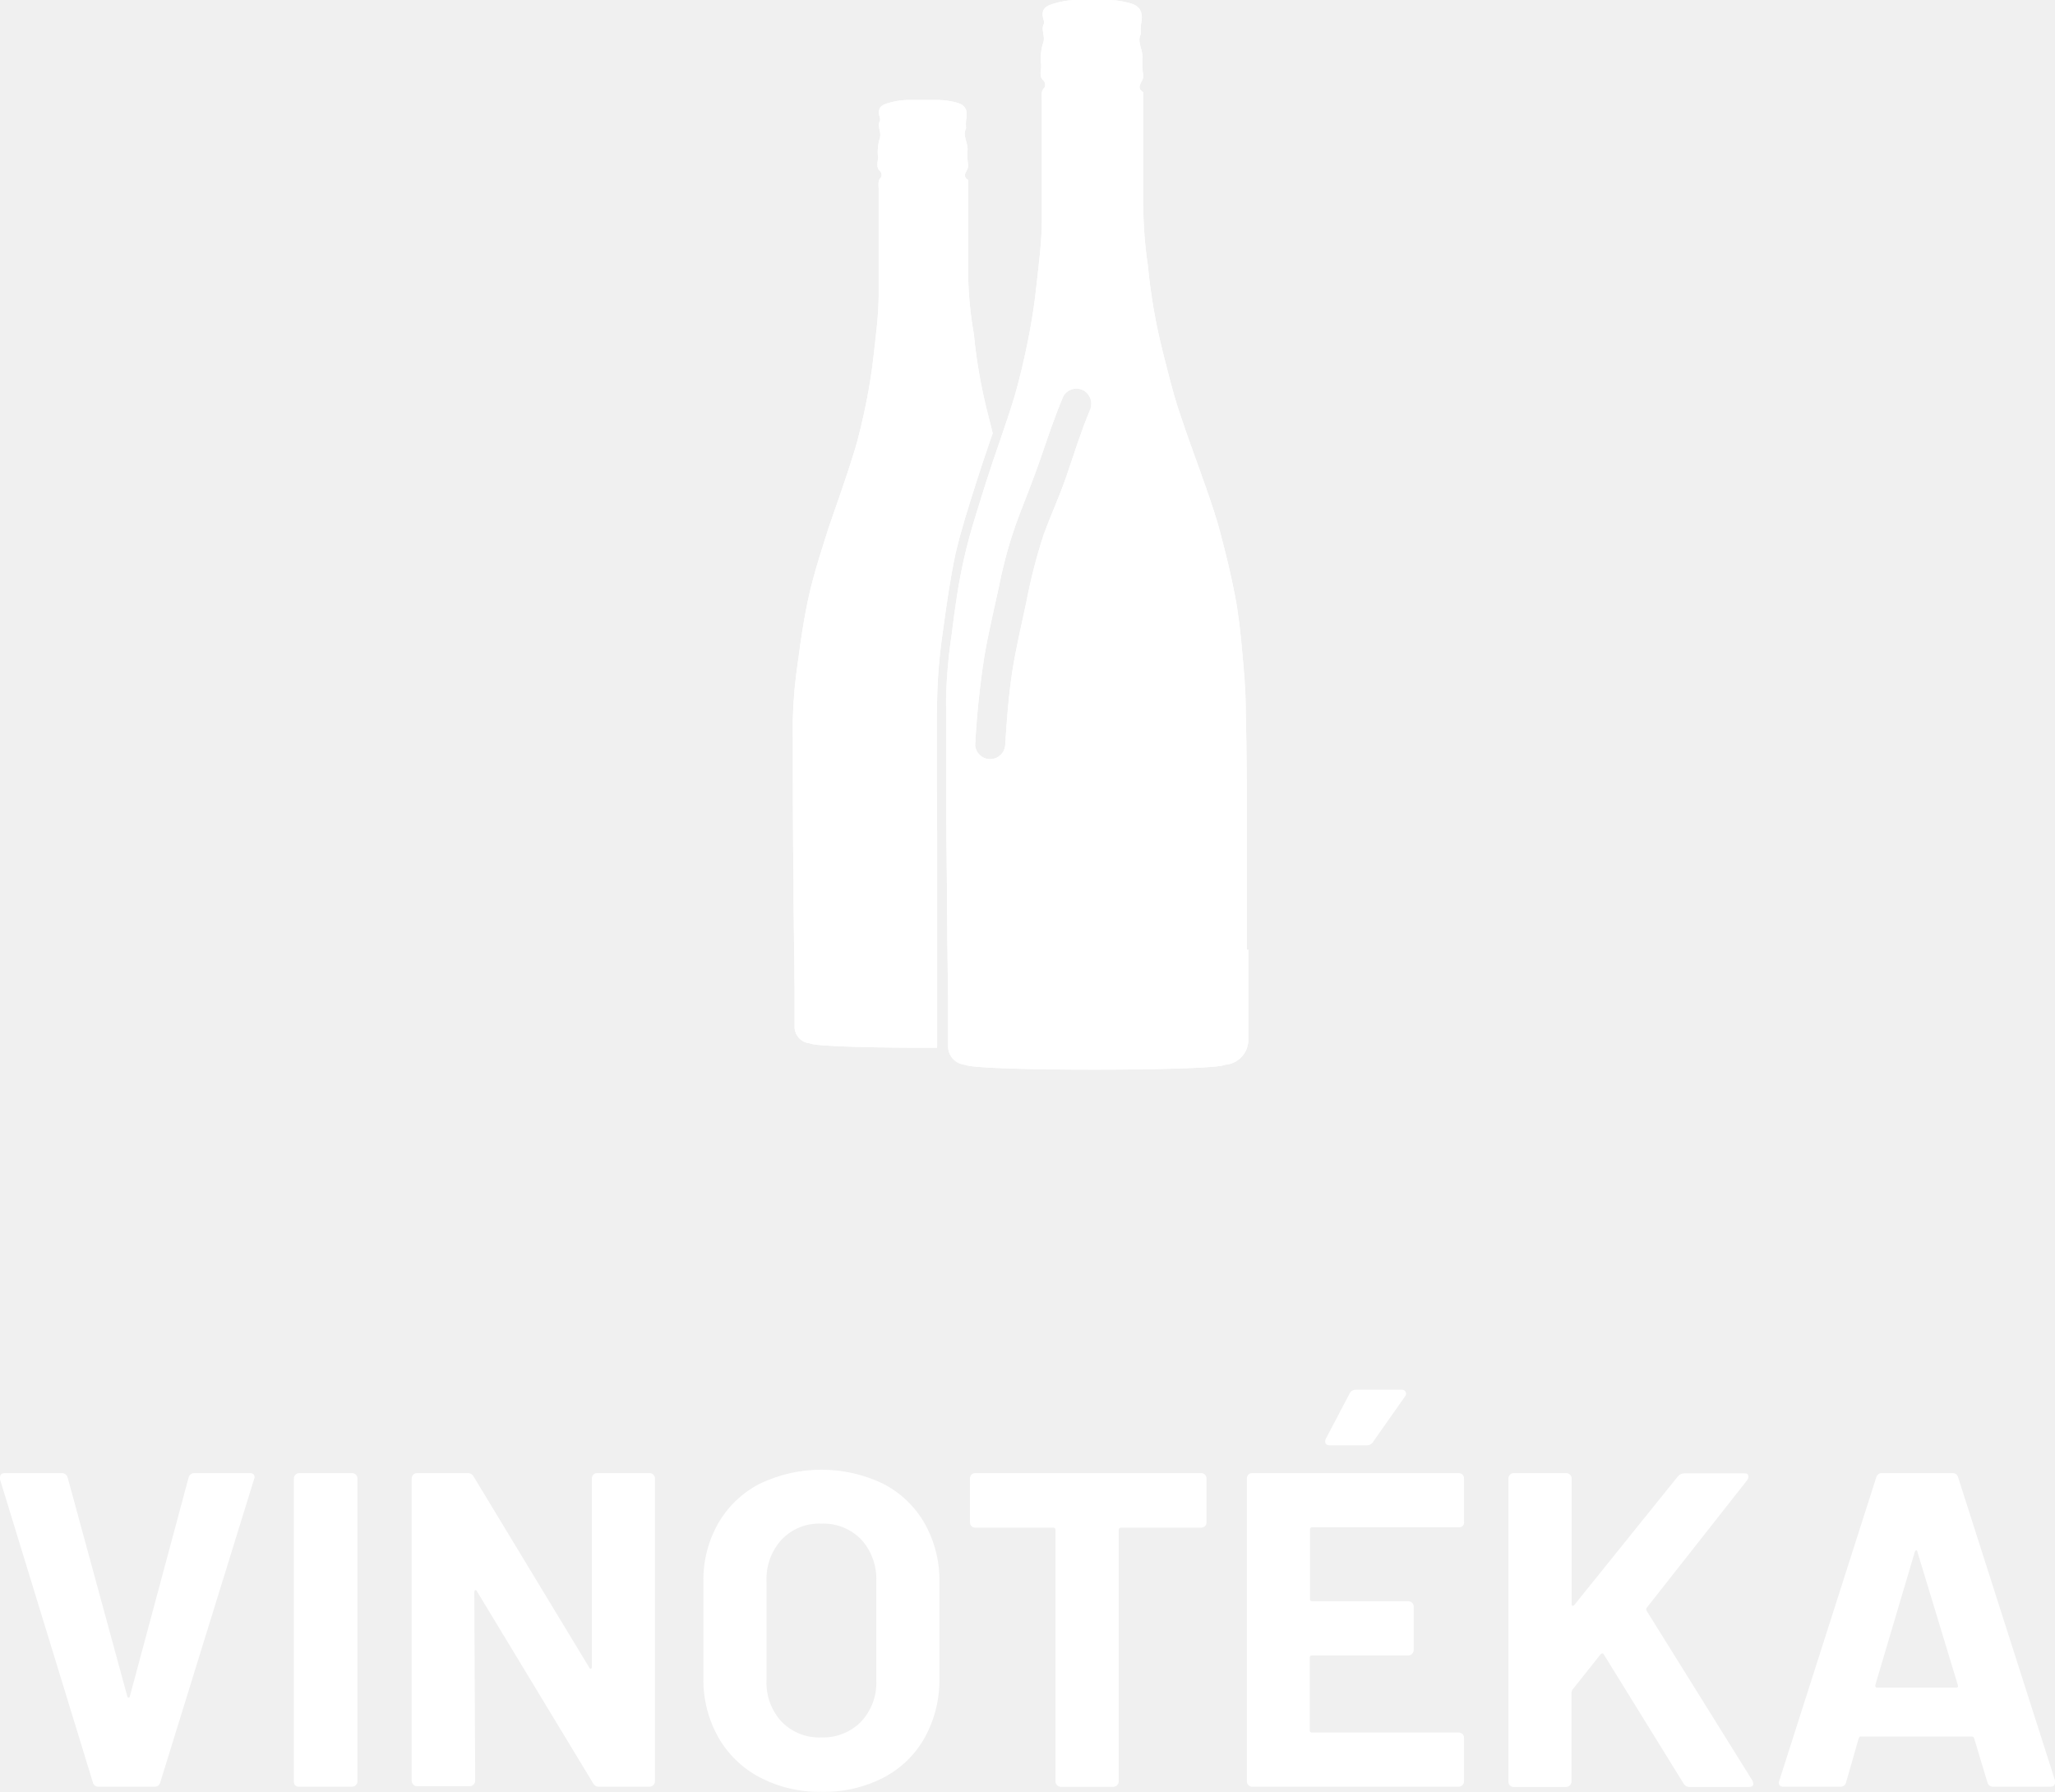
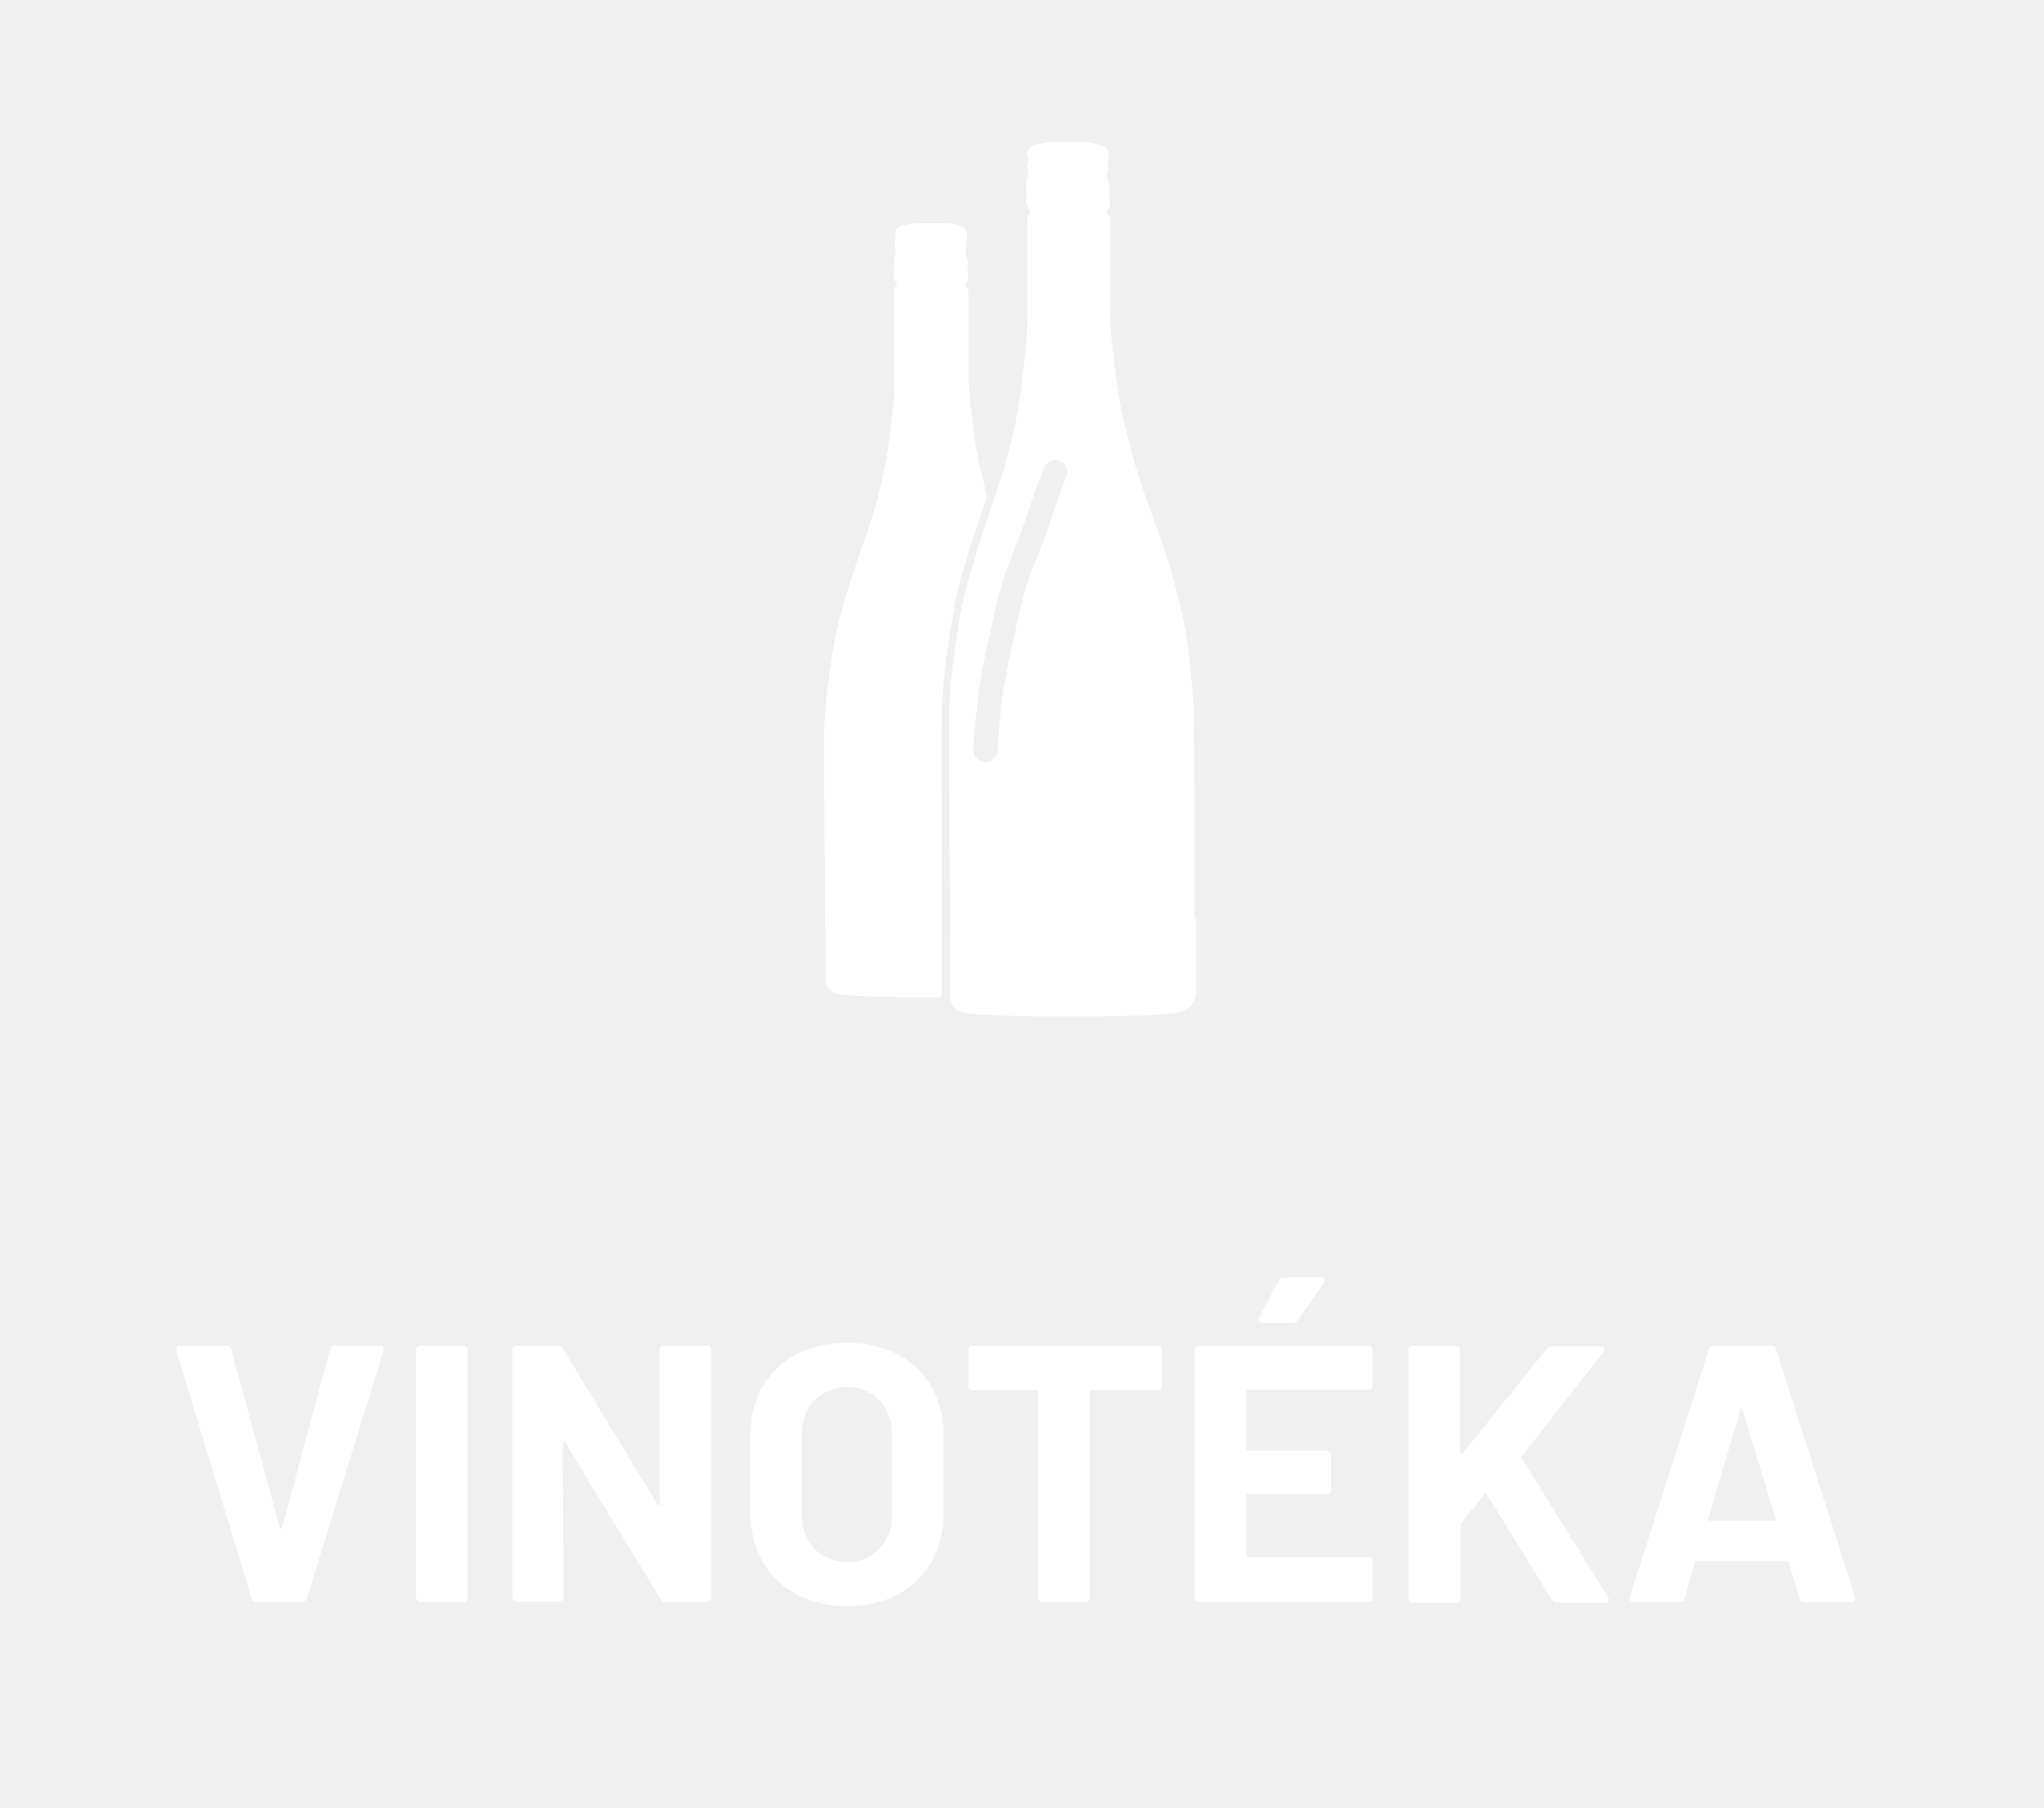
- <svg xmlns="http://www.w3.org/2000/svg" id="Vrstva_1" data-name="Vrstva 1" viewBox="0 0 163.43 142.48">
+ <svg xmlns="http://www.w3.org/2000/svg" id="Vrstva_1" data-name="Vrstva 1" viewBox="0 0 198.95 175.91">
  <defs>
    <style>.cls-1{fill:#fff;}</style>
  </defs>
-   <path class="cls-1" d="M7.38,141.73,0,117.65l0-.15c0-.23.13-.35.39-.35H4.88a.47.47,0,0,1,.5.35l4.74,17.39c0,.07.06.11.11.11s.08,0,.1-.11L15,117.5a.47.47,0,0,1,.5-.35h4.38a.35.35,0,0,1,.32.14.37.37,0,0,1,0,.36l-7.45,24.08a.44.44,0,0,1-.46.36H7.84A.44.44,0,0,1,7.38,141.73Z" />
-   <path class="cls-1" d="M23.5,142a.38.38,0,0,1-.13-.3V117.57a.43.43,0,0,1,.43-.42H28a.43.43,0,0,1,.43.42v24.09a.44.44,0,0,1-.43.43H23.8A.38.38,0,0,1,23.5,142Z" />
-   <path class="cls-1" d="M47.19,117.27a.42.42,0,0,1,.3-.12h4.17a.43.43,0,0,1,.43.42v24.09a.44.44,0,0,1-.43.43h-4a.51.51,0,0,1-.5-.29l-9.23-15.25c0-.07-.1-.1-.14-.09s-.07.07-.07.16l.07,15a.42.42,0,0,1-.13.3.38.38,0,0,1-.3.13H33.17a.38.38,0,0,1-.3-.13.42.42,0,0,1-.13-.3V117.57a.45.45,0,0,1,.13-.3.41.41,0,0,1,.3-.12h4a.52.52,0,0,1,.5.28l9.19,15.18c0,.07.09.1.14.09s.07-.07.07-.16l0-15A.44.44,0,0,1,47.19,117.27Z" />
-   <path class="cls-1" d="M60.41,141.34a8.15,8.15,0,0,1-3.29-3.19,9.27,9.27,0,0,1-1.18-4.72V125.8a9.07,9.07,0,0,1,1.18-4.66A8.08,8.08,0,0,1,60.41,118a11.34,11.34,0,0,1,9.83,0,8,8,0,0,1,3.3,3.16,9.16,9.16,0,0,1,1.17,4.66v7.63a9.46,9.46,0,0,1-1.17,4.74,8,8,0,0,1-3.3,3.19,10.34,10.34,0,0,1-4.93,1.12A10.19,10.19,0,0,1,60.41,141.34Zm8.07-4.42a4.53,4.53,0,0,0,1.21-3.31v-7.84a4.67,4.67,0,0,0-1.19-3.33,4.17,4.17,0,0,0-3.19-1.27,4.09,4.09,0,0,0-3.15,1.27,4.63,4.63,0,0,0-1.2,3.33v7.84a4.56,4.56,0,0,0,1.2,3.31,4.15,4.15,0,0,0,3.15,1.25A4.23,4.23,0,0,0,68.48,136.92Z" />
-   <path class="cls-1" d="M95.83,117.27a.44.44,0,0,1,.12.3v3.5a.41.41,0,0,1-.12.3.45.45,0,0,1-.31.12H89.14c-.11,0-.17.06-.17.18v20a.44.44,0,0,1-.43.43H84.37a.44.44,0,0,1-.43-.43v-20c0-.12-.06-.18-.17-.18H77.56a.44.44,0,0,1-.3-.12.41.41,0,0,1-.12-.3v-3.5a.41.41,0,0,1,.42-.42h18A.45.45,0,0,1,95.83,117.27Z" />
-   <path class="cls-1" d="M116.35,121.33a.42.42,0,0,1-.31.13H104.36a.16.16,0,0,0-.18.18v5.52a.16.16,0,0,0,.18.18H112a.41.41,0,0,1,.3.12.45.45,0,0,1,.13.3v3.46a.42.42,0,0,1-.13.3.38.38,0,0,1-.3.13h-7.66a.16.16,0,0,0-.18.18v5.77a.16.16,0,0,0,.18.18H116a.45.45,0,0,1,.31.12.42.42,0,0,1,.12.3v3.46a.41.41,0,0,1-.12.3.42.42,0,0,1-.31.13H99.58a.38.38,0,0,1-.3-.13.41.41,0,0,1-.12-.3V117.57a.44.44,0,0,1,.12-.3.41.41,0,0,1,.3-.12H116a.45.45,0,0,1,.31.12.44.44,0,0,1,.12.3V121A.41.41,0,0,1,116.35,121.33Zm-10.92-6.53a.39.39,0,0,1,0-.36l1.89-3.6a.54.54,0,0,1,.53-.32h3.6a.32.32,0,0,1,.29.53l-2.53,3.6a.56.56,0,0,1-.5.29h-3C105.58,114.94,105.47,114.89,105.43,114.8Z" />
-   <path class="cls-1" d="M120.09,142a.42.42,0,0,1-.13-.3V117.57a.45.45,0,0,1,.13-.3.41.41,0,0,1,.3-.12h4.17a.43.43,0,0,1,.43.42v10c0,.07,0,.11.07.13a.15.15,0,0,0,.14-.06l8.23-10.22a.66.66,0,0,1,.54-.25h4.7c.19,0,.31,0,.36.16a.41.41,0,0,1-.07.37l-8,10.16a.22.22,0,0,0,0,.25l8.41,13.5a1.07,1.07,0,0,1,.07.25c0,.16-.12.25-.35.25h-4.71a.53.53,0,0,1-.5-.29l-6.34-10.26a.1.1,0,0,0-.1-.07.21.21,0,0,0-.15.07l-2.24,2.82a.46.46,0,0,0-.07.21v7.09a.44.44,0,0,1-.43.43h-4.17A.38.38,0,0,1,120.09,142Z" />
-   <path class="cls-1" d="M158.05,141.73,157,138.24a.19.19,0,0,0-.18-.14H148c-.07,0-.13,0-.18.14l-1,3.49a.45.45,0,0,1-.46.36h-4.53a.38.38,0,0,1-.32-.13.4.4,0,0,1,0-.37l7.7-24.09a.45.45,0,0,1,.46-.35h5.6a.45.45,0,0,1,.46.35l7.7,24.09a.48.48,0,0,1,0,.18c0,.21-.13.32-.39.32h-4.52A.45.45,0,0,1,158.05,141.73Zm-8.76-7.52h6.27c.14,0,.19-.07.14-.21l-3.21-10.58c0-.1-.06-.14-.1-.13a.17.17,0,0,0-.11.13L149.14,134Q149.11,134.21,149.29,134.21Z" />
-   <path class="cls-1" d="M74.53,83.18V81.84c0-.75,0-1.53,0-2.29,0-1.31,0-2.65,0-3.94,0-1.68,0-3.42,0-5.14,0-1.15,0-2.3,0-3.46,0-3.77-.07-7.67,0-11.5a42.53,42.53,0,0,1,.45-5.25c.27-2,.57-4.13,1-6.18.42-1.82,1-3.63,1.55-5.37l.21-.66c.32-1,.66-2,1-3l.21-.6c-.15-.57-.29-1.14-.43-1.7a41.69,41.69,0,0,1-1.07-6.17A30.33,30.33,0,0,1,77,22.14c0-.81,0-1.63,0-2.44V15.64c0-.44,0-.88,0-1.32-.59-.38,0-.74,0-1.11v-.08A5,5,0,0,1,76.94,12c.09-.62-.43-1.18-.11-1.8,0,0,0,0,0,0a3.52,3.52,0,0,1,0-.65c.21-1-.25-1.27-.85-1.42a6.26,6.26,0,0,0-1.3-.18c-.86,0-1.73,0-2.59,0a6.46,6.46,0,0,0-1.45.24c-.72.2-.87.54-.65,1.24,0,.05,0,.12,0,.16-.25.43.1.86,0,1.33a3.67,3.67,0,0,0-.16,1.58c0,.37-.21.81.19,1.14a.44.44,0,0,1,.06.44c-.3.28-.2.63-.2,1,0,2.77,0,5.53,0,8.3,0,1.62-.22,3.24-.4,4.86-.14,1.25-.33,2.49-.58,3.72s-.58,2.74-1,4.07c-.61,2-1.34,4-2,5.93-.55,1.75-1.13,3.5-1.54,5.29s-.67,3.6-.91,5.42a36.61,36.61,0,0,0-.4,4.55c0,4.42,0,8.85.06,13.27,0,2.68.06,5.37.08,8,0,1.07,0,2.15,0,3.22a1.32,1.32,0,0,0,1.21,1.26c.32.25,5.39.37,10.12.35v-.07" />
-   <path class="cls-1" d="M74.53,83.18V81.84c0-.75,0-1.53,0-2.29,0-1.31,0-2.65,0-3.94,0-1.68,0-3.42,0-5.14,0-1.15,0-2.3,0-3.46,0-3.77-.07-7.67,0-11.5a42.53,42.53,0,0,1,.45-5.25c.27-2,.57-4.13,1-6.18.42-1.82,1-3.63,1.55-5.37l.21-.66c.32-1,.66-2,1-3l.21-.6c-.15-.57-.29-1.14-.43-1.7a41.69,41.69,0,0,1-1.07-6.17A30.33,30.33,0,0,1,77,22.14c0-.81,0-1.63,0-2.44V15.64c0-.44,0-.88,0-1.32-.59-.38,0-.74,0-1.11v-.08A5,5,0,0,1,76.94,12c.09-.62-.43-1.18-.11-1.8,0,0,0,0,0,0a3.52,3.52,0,0,1,0-.65c.21-1-.25-1.27-.85-1.42a6.26,6.26,0,0,0-1.3-.18c-.86,0-1.73,0-2.59,0a6.46,6.46,0,0,0-1.45.24c-.72.2-.87.54-.65,1.24,0,.05,0,.12,0,.16-.25.43.1.86,0,1.33a3.67,3.67,0,0,0-.16,1.58c0,.37-.21.81.19,1.14a.44.44,0,0,1,.06.44c-.3.28-.2.63-.2,1,0,2.77,0,5.53,0,8.3,0,1.62-.22,3.24-.4,4.86-.14,1.25-.33,2.49-.58,3.72s-.58,2.74-1,4.07c-.61,2-1.34,4-2,5.93-.55,1.75-1.13,3.5-1.54,5.29s-.67,3.6-.91,5.42a36.61,36.61,0,0,0-.4,4.55c0,4.42,0,8.85.06,13.27,0,2.68.06,5.37.08,8,0,1.07,0,2.15,0,3.22a1.32,1.32,0,0,0,1.21,1.26c.32.25,5.39.37,10.12.35Z" />
-   <path class="cls-1" d="M86.65,32.7c-.64,1.5-1.25,3.44-1.82,5.11S83.58,40.93,83,42.52a42.54,42.54,0,0,0-1.35,5.22c-.39,1.89-.86,3.78-1.15,5.69s-.44,3.89-.56,5.85a1.2,1.2,0,0,1-2.39,0,69.29,69.29,0,0,1,.73-7.05c.33-1.95.8-3.87,1.21-5.8A34.84,34.84,0,0,1,81,41.12c.59-1.55,1.23-3.12,1.8-4.79s1.1-3.25,1.77-4.83a1.2,1.2,0,0,1,1.64-.43,1.24,1.24,0,0,1,.43,1.63M99.16,75.53c0-2.88,0-5.76,0-8.64,0-3.49,0-7-.09-10.47,0-1.54-.14-3.08-.28-4.62s-.29-2.93-.56-4.37c-.32-1.7-.74-3.39-1.18-5.06-.3-1.16-.69-2.29-1.08-3.42-.74-2.13-1.54-4.23-2.24-6.37-.48-1.48-.85-3-1.23-4.5a45.31,45.31,0,0,1-1.21-6.95,34,34,0,0,1-.37-5c0-.91,0-1.83,0-2.75v-3c0-.51,0-1,0-1.55s0-1,0-1.49c-.66-.43,0-.83,0-1.25a.27.27,0,0,0,0-.09,6.48,6.48,0,0,1-.07-1.31c.1-.7-.48-1.34-.11-2,0,0,0,0,0,0a3.64,3.64,0,0,1,0-.74C91,.74,90.46.4,89.78.23A6.5,6.5,0,0,0,88.32,0c-1,0-1.95,0-2.93,0A7,7,0,0,0,83.76.3c-.8.23-1,.61-.73,1.4,0,.05,0,.13,0,.17-.28.49.12,1-.06,1.5a4.14,4.14,0,0,0-.17,1.78c.05.42-.24.92.22,1.29a.56.56,0,0,1,.06.5c-.34.32-.22.7-.22,1.07,0,3.12,0,6.24,0,9.36,0,1.82-.25,3.65-.45,5.47-.15,1.41-.37,2.81-.65,4.2s-.66,3.08-1.11,4.59c-.68,2.24-1.51,4.44-2.22,6.68-.62,2-1.27,3.94-1.74,6s-.75,4.06-1,6.11a40.22,40.22,0,0,0-.45,5.13c0,5,0,10,.07,15,0,3,.06,6,.09,9.07,0,1.21,0,2.42,0,3.63a1.47,1.47,0,0,0,1.37,1.43c.67.52,19.93.51,20.64,0a2,2,0,0,0,1.87-1.93V75.53h-.09" />
-   <path class="cls-1" d="M86.65,32.7c-.64,1.5-1.25,3.44-1.82,5.11S83.58,40.93,83,42.52a42.54,42.54,0,0,0-1.35,5.22c-.39,1.89-.86,3.78-1.15,5.69s-.44,3.89-.56,5.85a1.2,1.2,0,0,1-2.39,0,69.29,69.29,0,0,1,.73-7.05c.33-1.95.8-3.87,1.21-5.8A34.84,34.84,0,0,1,81,41.12c.59-1.55,1.23-3.12,1.8-4.79s1.1-3.25,1.77-4.83a1.2,1.2,0,0,1,1.64-.43A1.24,1.24,0,0,1,86.65,32.7ZM99.16,75.53c0-2.88,0-5.76,0-8.64,0-3.49,0-7-.09-10.47,0-1.54-.14-3.08-.28-4.62s-.29-2.93-.56-4.37c-.32-1.7-.74-3.39-1.18-5.06-.3-1.16-.69-2.29-1.08-3.42-.74-2.13-1.54-4.23-2.24-6.37-.48-1.48-.85-3-1.23-4.5a45.31,45.31,0,0,1-1.21-6.95,34,34,0,0,1-.37-5c0-.91,0-1.83,0-2.75v-3c0-.51,0-1,0-1.55s0-1,0-1.49c-.66-.43,0-.83,0-1.25a.27.27,0,0,0,0-.09,6.48,6.48,0,0,1-.07-1.31c.1-.7-.48-1.34-.11-2,0,0,0,0,0,0a3.64,3.64,0,0,1,0-.74C91,.74,90.46.4,89.78.23A6.5,6.5,0,0,0,88.32,0c-1,0-1.95,0-2.93,0A7,7,0,0,0,83.76.3c-.8.23-1,.61-.73,1.4,0,.05,0,.13,0,.17-.28.49.12,1-.06,1.5a4.14,4.14,0,0,0-.17,1.78c.05.42-.24.92.22,1.29a.56.56,0,0,1,.06.5c-.34.32-.22.7-.22,1.07,0,3.12,0,6.24,0,9.36,0,1.82-.25,3.65-.45,5.47-.15,1.41-.37,2.81-.65,4.2s-.66,3.08-1.11,4.59c-.68,2.24-1.51,4.44-2.22,6.68-.62,2-1.27,3.94-1.74,6s-.75,4.06-1,6.11a40.22,40.22,0,0,0-.45,5.13c0,5,0,10,.07,15,0,3,.06,6,.09,9.07,0,1.21,0,2.42,0,3.63a1.47,1.47,0,0,0,1.37,1.43c.67.52,19.93.51,20.64,0a2,2,0,0,0,1.87-1.93V75.53Z" />
+   <path class="cls-1" d="M24.49,155.54l-7.33-24.09,0-.14q0-.36.39-.36H22a.47.47,0,0,1,.5.36l4.74,17.39c0,.07.06.1.1.1s.09,0,.11-.1l4.67-17.39a.47.47,0,0,1,.5-.36H37a.37.37,0,0,1,.32.15.38.38,0,0,1,0,.35l-7.45,24.09a.44.44,0,0,1-.46.35H25A.45.45,0,0,1,24.49,155.54Z" />
+   <path class="cls-1" d="M40.62,155.77a.38.38,0,0,1-.13-.3V131.38a.38.38,0,0,1,.13-.3.42.42,0,0,1,.3-.13h4.17a.44.44,0,0,1,.43.43v24.09a.42.42,0,0,1-.13.3.41.41,0,0,1-.3.12H40.92A.41.41,0,0,1,40.62,155.77Z" />
+   <path class="cls-1" d="M64.31,131.08a.42.42,0,0,1,.3-.13h4.17a.42.42,0,0,1,.3.13.38.38,0,0,1,.13.3v24.09a.38.38,0,0,1-.13.3.41.41,0,0,1-.3.12h-4a.5.5,0,0,1-.49-.28L55,140.36c-.05-.07-.1-.1-.14-.09s-.08.07-.08.16l.08,15a.42.42,0,0,1-.13.3.41.41,0,0,1-.3.12H50.29a.41.41,0,0,1-.3-.12.38.38,0,0,1-.13-.3V131.38a.38.38,0,0,1,.13-.3.42.42,0,0,1,.3-.13h4a.5.5,0,0,1,.49.29L64,146.42c0,.07.09.1.14.09s.07-.07.07-.16l0-15A.41.41,0,0,1,64.31,131.08Z" />
+   <path class="cls-1" d="M77.53,155.15a8.3,8.3,0,0,1-3.3-3.19,9.36,9.36,0,0,1-1.17-4.72v-7.63a9.2,9.2,0,0,1,1.17-4.67,8.21,8.21,0,0,1,3.3-3.15,11.34,11.34,0,0,1,9.83,0,8.15,8.15,0,0,1,3.3,3.15,9.2,9.2,0,0,1,1.17,4.67v7.63A9.46,9.46,0,0,1,90.66,152a8,8,0,0,1-3.3,3.18,10.37,10.37,0,0,1-4.93,1.13A10.19,10.19,0,0,1,77.53,155.15Zm8.07-4.42a4.54,4.54,0,0,0,1.21-3.31v-7.84a4.67,4.67,0,0,0-1.19-3.33,4.6,4.6,0,0,0-6.35,0,4.67,4.67,0,0,0-1.19,3.33v7.84a4.62,4.62,0,0,0,1.19,3.31A4.19,4.19,0,0,0,82.43,152,4.24,4.24,0,0,0,85.6,150.73Z" />
+   <path class="cls-1" d="M112.94,131.08a.38.38,0,0,1,.13.3v3.49a.42.42,0,0,1-.13.31.41.41,0,0,1-.3.12h-6.38c-.12,0-.17.06-.17.18v20a.42.42,0,0,1-.13.3.41.41,0,0,1-.3.12h-4.17a.41.41,0,0,1-.3-.12.38.38,0,0,1-.13-.3v-20a.16.16,0,0,0-.18-.18h-6.2a.41.41,0,0,1-.3-.12.45.45,0,0,1-.12-.31v-3.49a.41.41,0,0,1,.12-.3.42.42,0,0,1,.3-.13h18A.42.42,0,0,1,112.94,131.08Z" />
+   <path class="cls-1" d="M133.47,135.14a.45.45,0,0,1-.31.12H121.48a.16.16,0,0,0-.18.18V141c0,.12.06.17.18.17h7.66a.42.42,0,0,1,.3.13.41.41,0,0,1,.12.3V145a.41.41,0,0,1-.12.3.42.42,0,0,1-.3.13h-7.66c-.12,0-.18,0-.18.17v5.78c0,.11.06.17.18.17h11.68a.46.46,0,0,1,.31.13.41.41,0,0,1,.12.3v3.46a.41.41,0,0,1-.12.3.45.45,0,0,1-.31.12H116.7a.41.41,0,0,1-.42-.42V131.38a.41.41,0,0,1,.12-.3.42.42,0,0,1,.3-.13h16.46a.46.46,0,0,1,.31.13.41.41,0,0,1,.12.3v3.46A.41.41,0,0,1,133.47,135.14Zm-10.92-6.54a.37.37,0,0,1,0-.35l1.89-3.6a.51.51,0,0,1,.53-.32h3.6a.32.32,0,0,1,.29.53l-2.53,3.6a.57.57,0,0,1-.5.29h-3C122.7,128.75,122.59,128.7,122.55,128.6Z" />
+   <path class="cls-1" d="M137.21,155.77a.38.38,0,0,1-.13-.3V131.38a.38.38,0,0,1,.13-.3.42.42,0,0,1,.3-.13h4.17a.44.44,0,0,1,.43.43v10c0,.07,0,.11.07.12s.09,0,.14,0l8.23-10.23a.69.69,0,0,1,.53-.25h4.71c.19,0,.31.06.35.16a.37.37,0,0,1-.07.38l-7.94,10.15c-.07.1-.09.18,0,.25l8.41,13.51a1.07,1.07,0,0,1,.07.25c0,.16-.12.24-.35.24h-4.71a.52.52,0,0,1-.5-.28l-6.34-10.26a.11.11,0,0,0-.11-.07.21.21,0,0,0-.14.07l-2.24,2.81a.53.53,0,0,0-.07.22v7.09a.42.42,0,0,1-.13.3.41.41,0,0,1-.3.12h-4.17A.41.41,0,0,1,137.21,155.77Z" />
+   <path class="cls-1" d="M175.17,155.54l-1.07-3.49c0-.1-.1-.15-.18-.15h-8.76q-.1,0-.18.15l-1,3.49a.44.44,0,0,1-.47.35H159a.34.34,0,0,1-.36-.49l7.7-24.09a.44.44,0,0,1,.46-.36h5.6a.45.45,0,0,1,.46.36l7.7,24.09a.4.4,0,0,1,0,.17c0,.22-.13.32-.39.32h-4.53A.44.44,0,0,1,175.17,155.54ZM166.41,148h6.27c.14,0,.19-.07.14-.21l-3.21-10.59c0-.09-.06-.13-.1-.12a.15.15,0,0,0-.11.12l-3.14,10.59Q166.23,148,166.41,148Z" />
+   <path class="cls-1" d="M91.65,97c0-.44,0-.88,0-1.33,0-.75,0-1.53,0-2.29,0-1.31,0-2.65,0-3.94,0-1.69,0-3.43,0-5.14l0-3.46c0-3.77-.06-7.67,0-11.51a42.54,42.54,0,0,1,.45-5.24c.27-2,.57-4.13,1-6.18.42-1.83,1-3.63,1.55-5.37l.21-.66c.32-1,.66-2,1-3l.21-.6c-.15-.57-.29-1.14-.43-1.7a40.34,40.34,0,0,1-1.07-6.18,30.12,30.12,0,0,1-.33-4.46c0-.81,0-1.62,0-2.43V29.45c0-.44,0-.88,0-1.32-.59-.38,0-.74,0-1.11v-.08a5.08,5.08,0,0,1-.06-1.16c.08-.62-.43-1.18-.11-1.8,0,0,0,0,0,0a2.91,2.91,0,0,1,0-.66c.21-1-.25-1.26-.85-1.41a5.66,5.66,0,0,0-1.3-.18c-.86,0-1.73,0-2.6,0a6.47,6.47,0,0,0-1.44.24c-.72.2-.87.54-.66,1.24,0,0,0,.12,0,.15-.26.43.1.87-.06,1.34a3.79,3.79,0,0,0-.15,1.57c0,.37-.21.82.19,1.15a.44.44,0,0,1,.06.44c-.3.28-.2.62-.2.95,0,2.76,0,5.53,0,8.3,0,1.62-.22,3.24-.4,4.86-.14,1.24-.33,2.49-.58,3.72s-.58,2.74-1,4.07c-.6,2-1.33,3.94-2,5.93-.55,1.75-1.13,3.5-1.54,5.29s-.67,3.6-.91,5.41a36.77,36.77,0,0,0-.4,4.56c0,4.42,0,8.84.06,13.27,0,2.68.06,5.36.08,8,0,1.07,0,2.15,0,3.22a1.31,1.31,0,0,0,1.21,1.26c.32.25,5.39.36,10.12.34V97" />
+   <path class="cls-1" d="M91.65,97c0-.44,0-.88,0-1.33,0-.75,0-1.53,0-2.29,0-1.31,0-2.65,0-3.94,0-1.69,0-3.43,0-5.14l0-3.46c0-3.77-.06-7.67,0-11.51a42.54,42.54,0,0,1,.45-5.24c.27-2,.57-4.13,1-6.18.42-1.83,1-3.63,1.55-5.37l.21-.66c.32-1,.66-2,1-3l.21-.6c-.15-.57-.29-1.14-.43-1.7a40.34,40.34,0,0,1-1.07-6.18,30.12,30.12,0,0,1-.33-4.46c0-.81,0-1.62,0-2.43V29.45c0-.44,0-.88,0-1.32-.59-.38,0-.74,0-1.11v-.08a5.08,5.08,0,0,1-.06-1.16c.08-.62-.43-1.18-.11-1.8,0,0,0,0,0,0a2.91,2.91,0,0,1,0-.66c.21-1-.25-1.26-.85-1.41a5.66,5.66,0,0,0-1.3-.18c-.86,0-1.73,0-2.6,0a6.47,6.47,0,0,0-1.44.24c-.72.2-.87.54-.66,1.24,0,0,0,.12,0,.15-.26.43.1.87-.06,1.34a3.79,3.79,0,0,0-.15,1.57c0,.37-.21.82.19,1.15a.44.44,0,0,1,.06.44c-.3.28-.2.62-.2.95,0,2.76,0,5.53,0,8.3,0,1.62-.22,3.24-.4,4.86-.14,1.24-.33,2.49-.58,3.72s-.58,2.74-1,4.07c-.6,2-1.33,3.94-2,5.93-.55,1.75-1.13,3.5-1.54,5.29s-.67,3.6-.91,5.41a36.77,36.77,0,0,0-.4,4.56c0,4.42,0,8.84.06,13.27,0,2.68.06,5.36.08,8,0,1.07,0,2.15,0,3.22a1.31,1.31,0,0,0,1.21,1.26c.32.25,5.39.36,10.12.34Z" />
+   <path class="cls-1" d="M103.77,46.51c-.64,1.49-1.25,3.43-1.82,5.11s-1.25,3.12-1.79,4.7a43,43,0,0,0-1.35,5.22c-.39,1.9-.86,3.78-1.15,5.7s-.44,3.89-.56,5.85a1.2,1.2,0,0,1-2.39,0,69.29,69.29,0,0,1,.73-7c.33-2,.8-3.88,1.21-5.8a34.84,34.84,0,0,1,1.48-5.31c.59-1.56,1.23-3.12,1.8-4.8s1.1-3.25,1.77-4.82a1.2,1.2,0,0,1,1.64-.43,1.24,1.24,0,0,1,.43,1.63m12.51,42.83c0-2.88,0-5.76,0-8.64,0-3.49,0-7-.1-10.47,0-1.54-.13-3.09-.27-4.62s-.29-2.93-.56-4.38c-.32-1.7-.74-3.38-1.18-5-.3-1.16-.69-2.29-1.08-3.42-.74-2.13-1.55-4.24-2.24-6.38-.48-1.47-.85-3-1.24-4.49a46.89,46.89,0,0,1-1.2-7,33.72,33.72,0,0,1-.37-5c0-.92,0-1.83,0-2.75V22.59c0-.5,0-1,0-1.49-.66-.43,0-.84,0-1.25v-.1a6.4,6.4,0,0,1-.07-1.31c.1-.69-.48-1.33-.12-2,0,0,0,0,0-.05a3.66,3.66,0,0,1,0-.74c.24-1.08-.28-1.42-1-1.59a7.14,7.14,0,0,0-1.46-.21c-1,0-2,0-2.93,0a7,7,0,0,0-1.63.27c-.8.23-1,.61-.73,1.39,0,.06,0,.14,0,.18-.28.48.12,1-.06,1.5A4.12,4.12,0,0,0,99.94,19c0,.42-.24.91.21,1.29a.52.52,0,0,1,.07.49c-.34.32-.22.71-.22,1.07,0,3.12,0,6.24,0,9.36,0,1.83-.25,3.66-.45,5.48-.16,1.41-.37,2.81-.65,4.2s-.66,3.08-1.11,4.59c-.69,2.24-1.51,4.44-2.22,6.67-.62,2-1.28,4-1.74,6s-.75,4.06-1,6.1a40.53,40.53,0,0,0-.45,5.14c0,5,0,10,.07,15,0,3,.06,6,.08,9.07,0,1.21,0,2.42,0,3.63a1.49,1.49,0,0,0,1.36,1.43c.67.52,19.94.51,20.65,0a2,2,0,0,0,1.87-1.92V89.34h-.09" />
+   <path class="cls-1" d="M103.77,46.51c-.64,1.49-1.25,3.43-1.82,5.11s-1.25,3.12-1.79,4.7a43,43,0,0,0-1.35,5.22c-.39,1.9-.86,3.78-1.15,5.7s-.44,3.89-.56,5.85a1.2,1.2,0,0,1-2.39,0,69.29,69.29,0,0,1,.73-7c.33-2,.8-3.88,1.21-5.8a34.84,34.84,0,0,1,1.48-5.31c.59-1.56,1.23-3.12,1.8-4.8s1.1-3.25,1.77-4.82a1.2,1.2,0,0,1,1.64-.43A1.24,1.24,0,0,1,103.77,46.51Zm12.51,42.83c0-2.88,0-5.76,0-8.64,0-3.49,0-7-.1-10.47,0-1.54-.13-3.09-.27-4.62s-.29-2.93-.56-4.38c-.32-1.7-.74-3.38-1.18-5-.3-1.16-.69-2.29-1.08-3.42-.74-2.13-1.55-4.24-2.24-6.38-.48-1.47-.85-3-1.24-4.49a46.89,46.89,0,0,1-1.2-7,33.72,33.72,0,0,1-.37-5c0-.92,0-1.83,0-2.75V22.59c0-.5,0-1,0-1.49-.66-.43,0-.84,0-1.25v-.1a6.4,6.4,0,0,1-.07-1.31c.1-.69-.48-1.33-.12-2,0,0,0,0,0-.05a3.66,3.66,0,0,1,0-.74c.24-1.08-.28-1.42-1-1.59a7.14,7.14,0,0,0-1.46-.21c-1,0-2,0-2.93,0a7,7,0,0,0-1.63.27c-.8.23-1,.61-.73,1.39,0,.06,0,.14,0,.18-.28.48.12,1-.06,1.5A4.12,4.12,0,0,0,99.94,19c0,.42-.24.91.21,1.29a.52.52,0,0,1,.07.49c-.34.32-.22.71-.22,1.07,0,3.12,0,6.24,0,9.36,0,1.83-.25,3.66-.45,5.48-.16,1.41-.37,2.81-.65,4.2s-.66,3.08-1.11,4.59c-.69,2.24-1.51,4.44-2.22,6.67-.62,2-1.28,4-1.74,6s-.75,4.06-1,6.1a40.53,40.53,0,0,0-.45,5.14c0,5,0,10,.07,15,0,3,.06,6,.08,9.07,0,1.21,0,2.42,0,3.63a1.49,1.49,0,0,0,1.36,1.43c.67.52,19.94.51,20.65,0a2,2,0,0,0,1.87-1.92V89.34Z" />
</svg>
